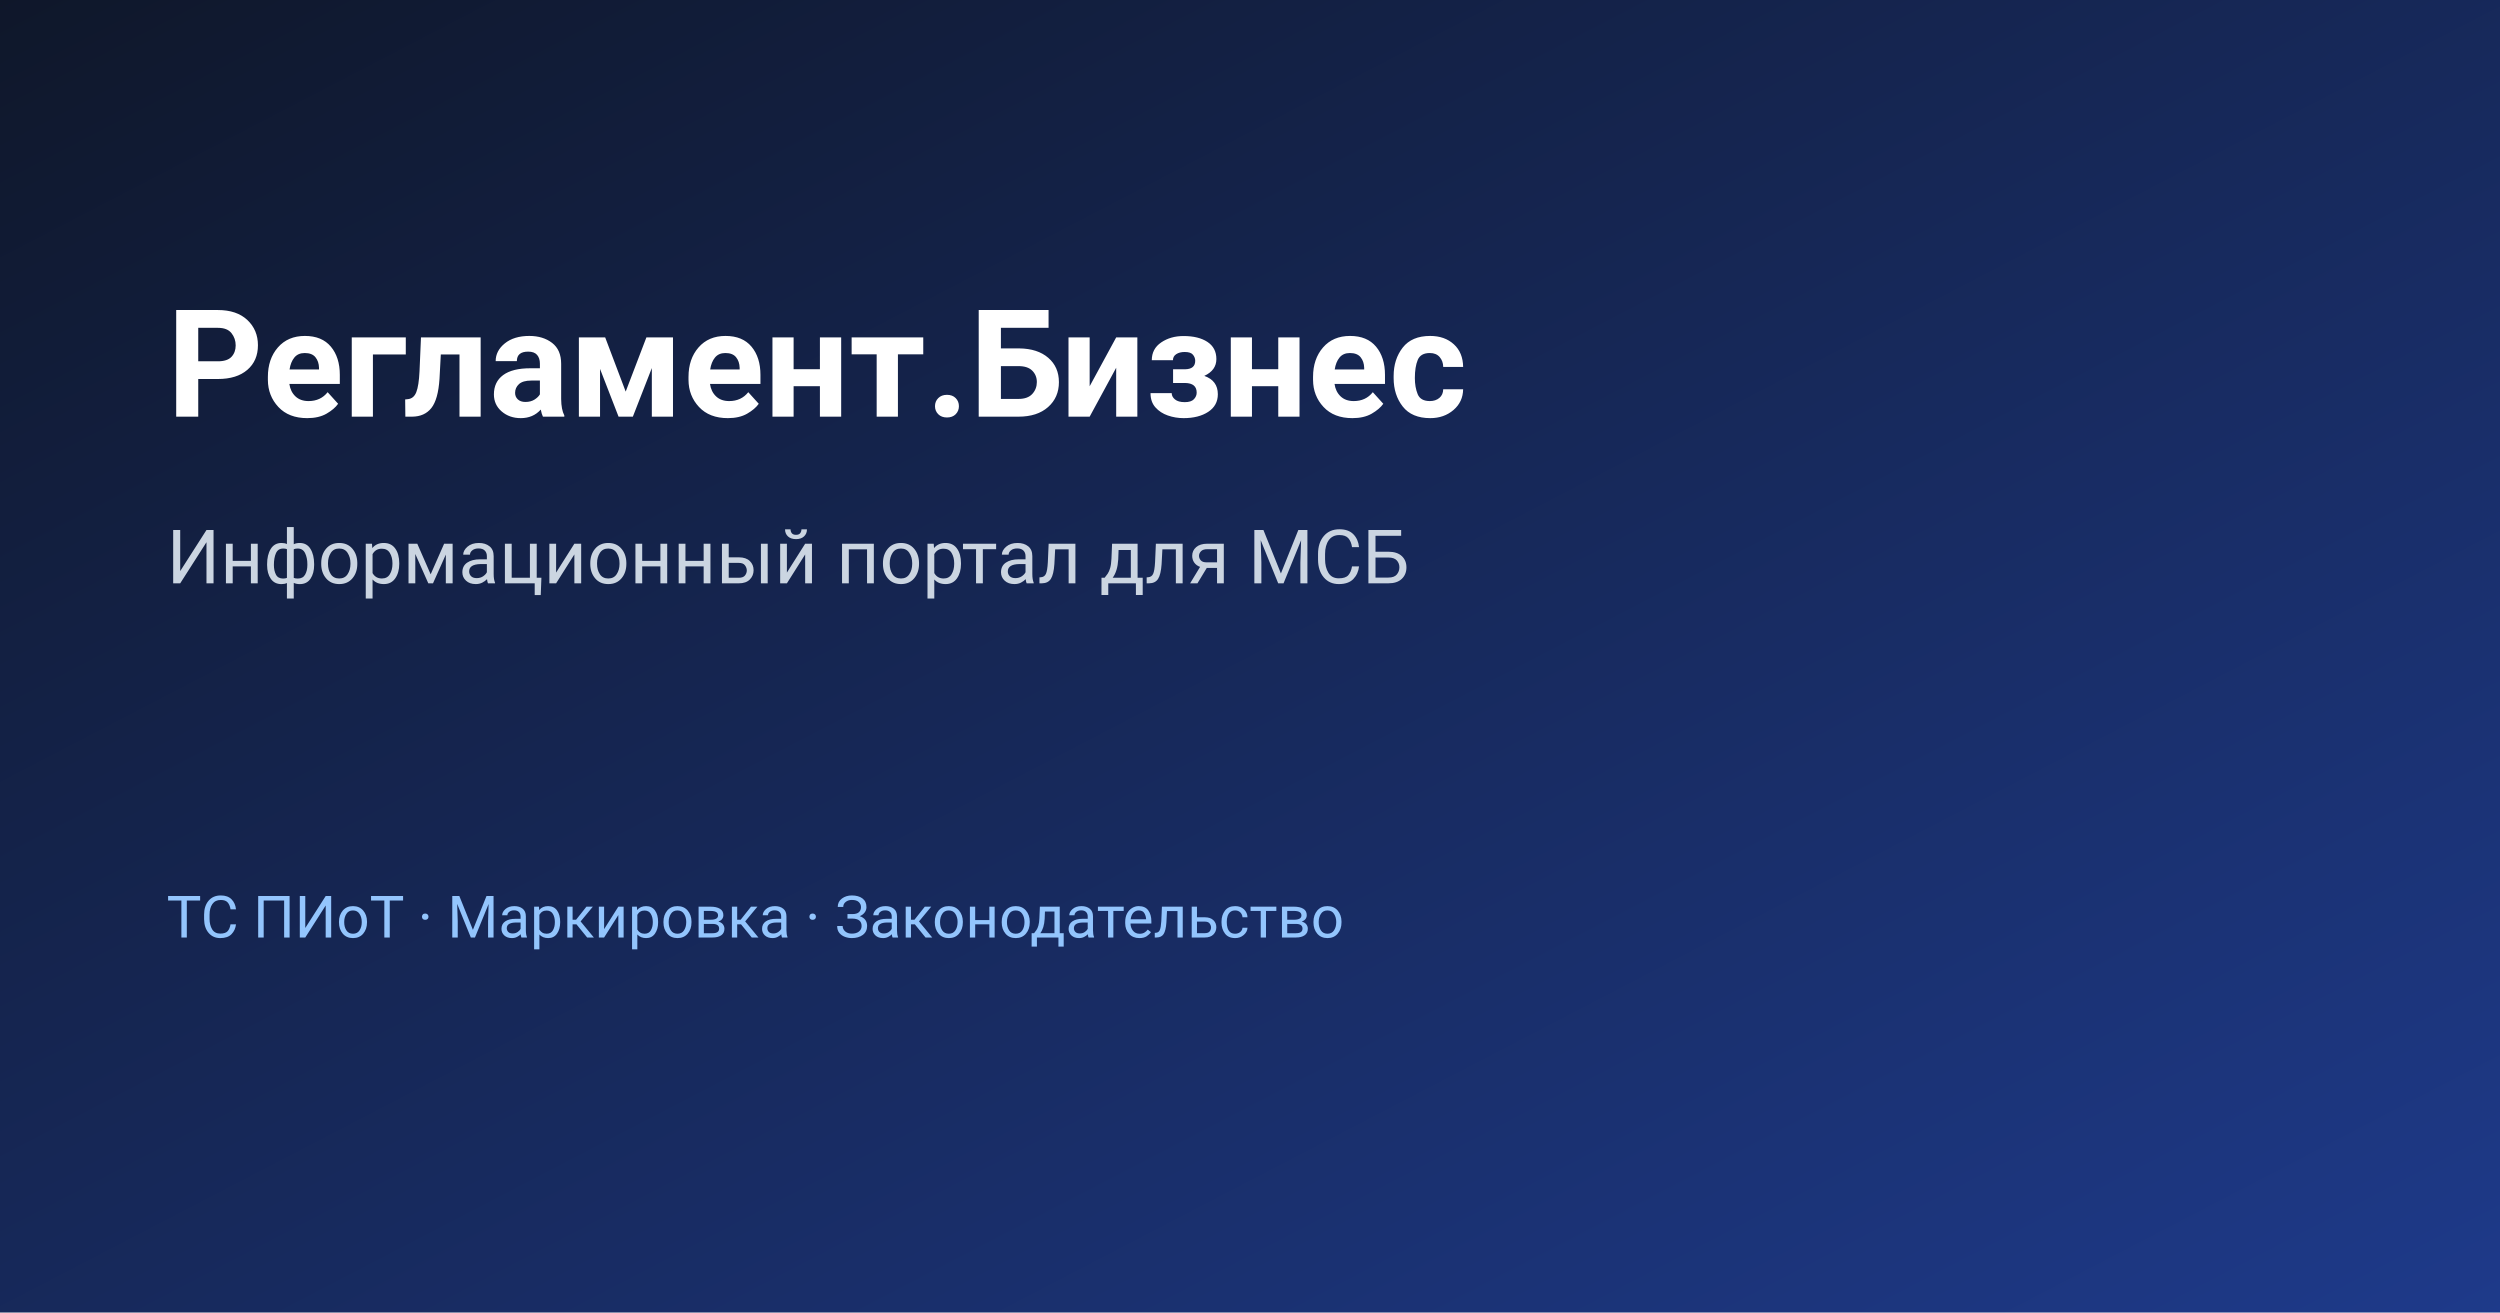
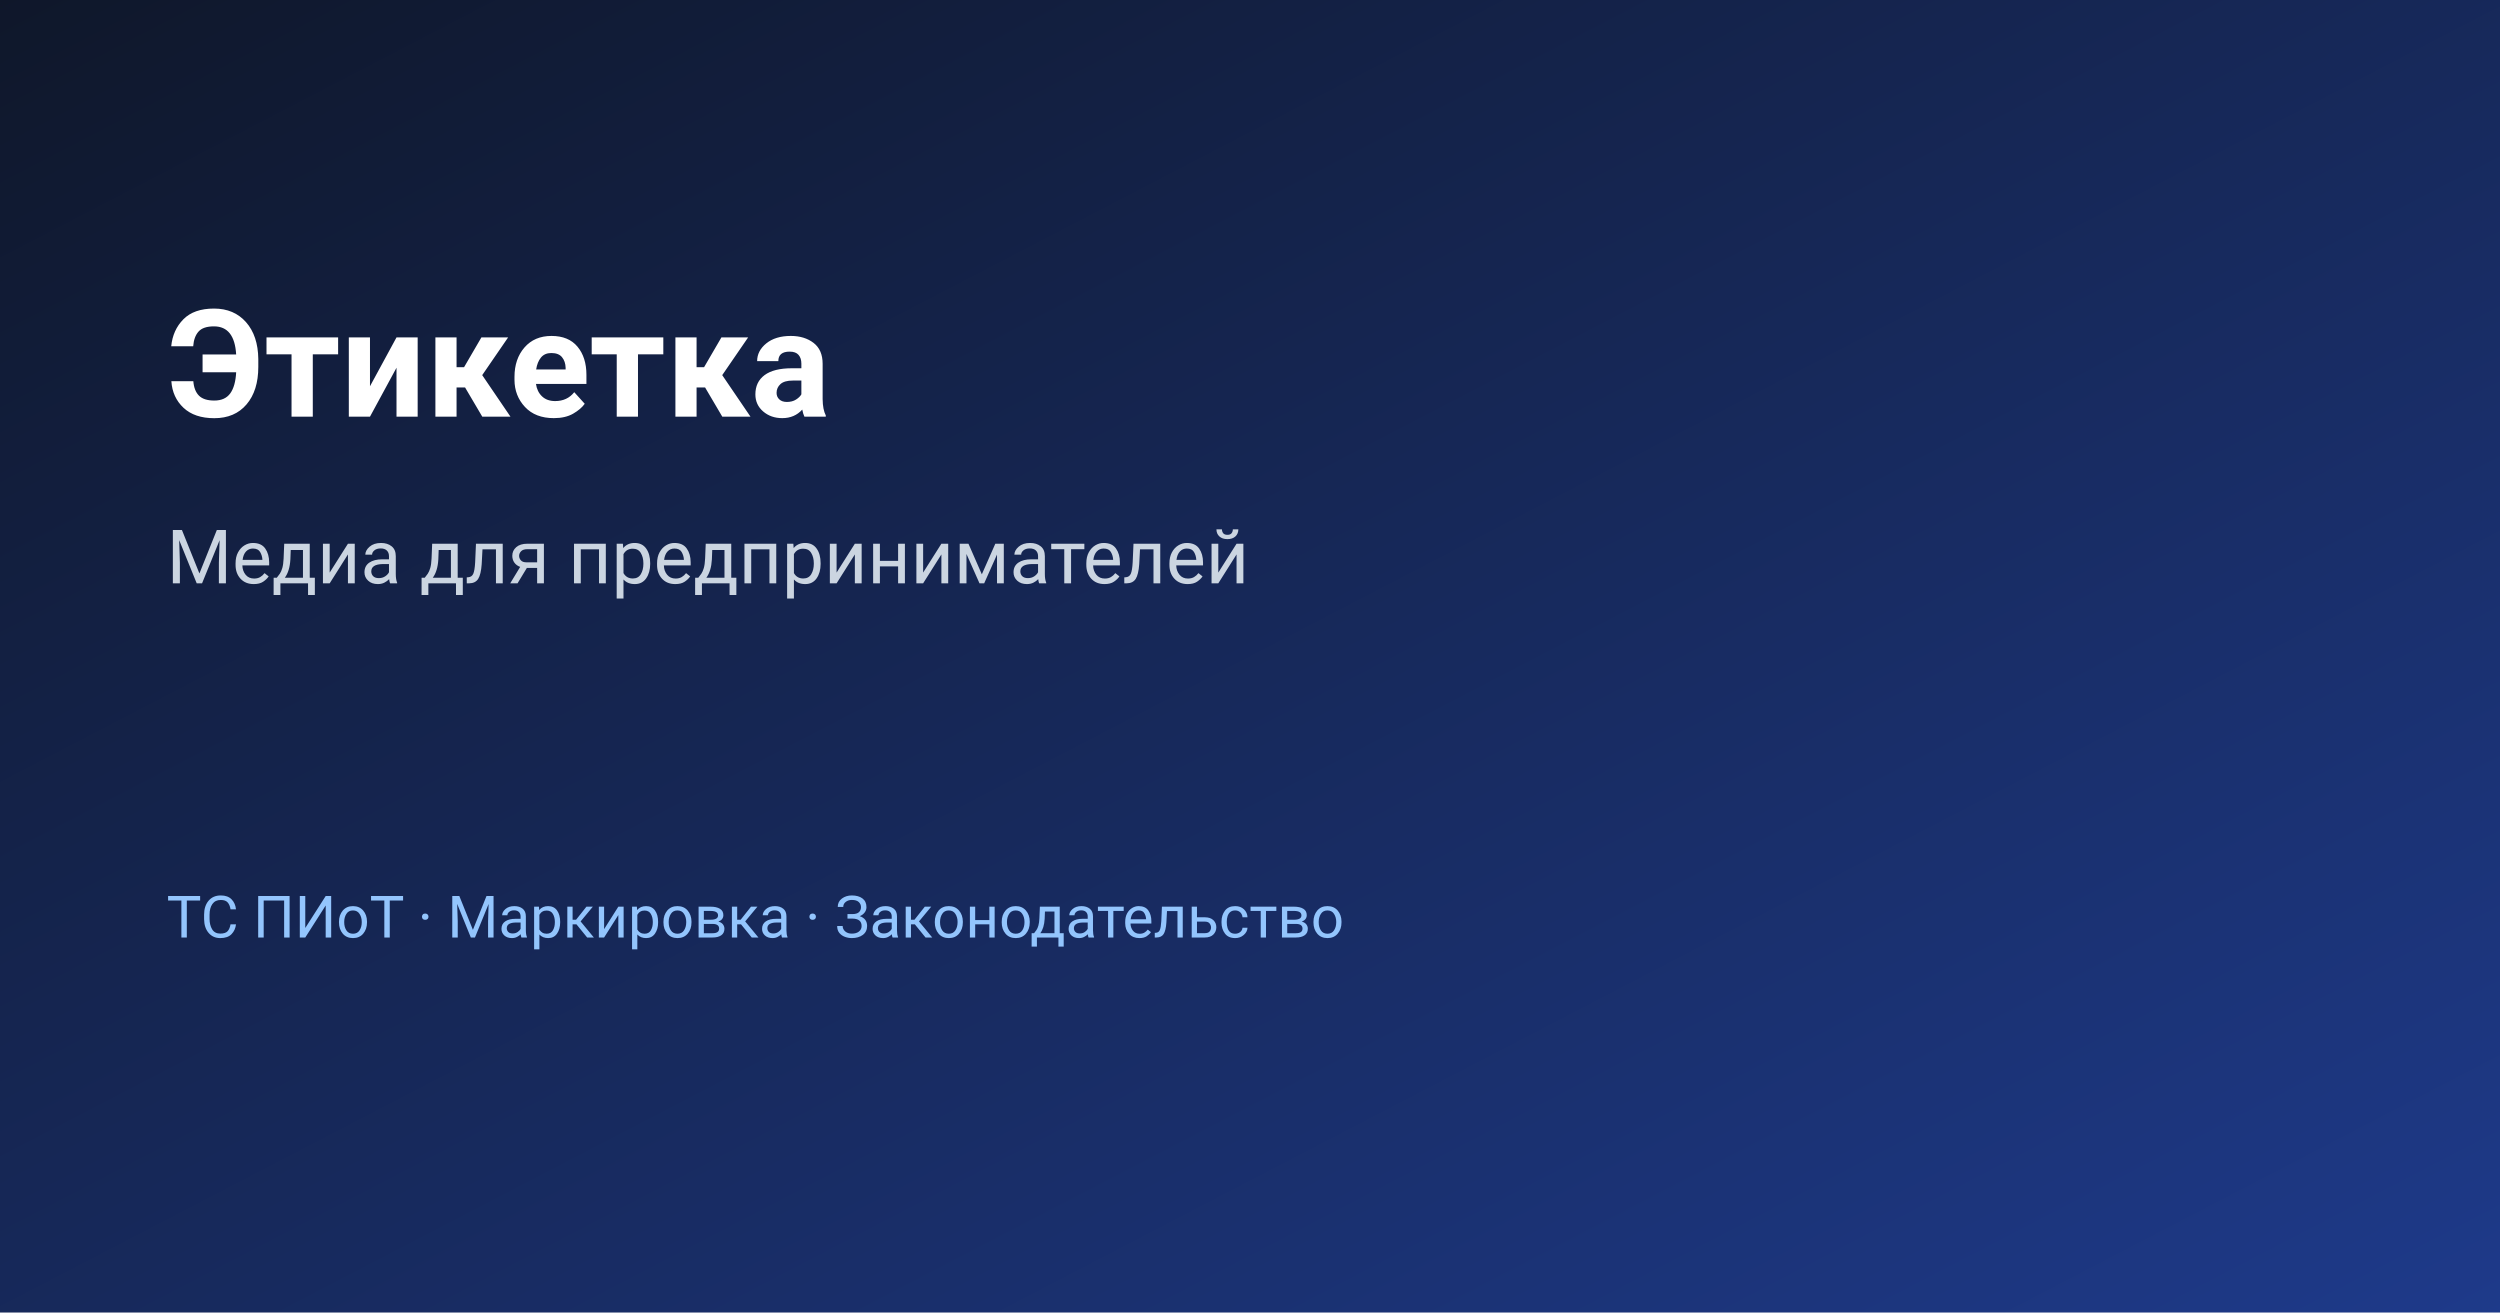
<svg xmlns="http://www.w3.org/2000/svg" viewBox="0 0 1200 630">
  <defs>
    <linearGradient id="bg" x1="0" y1="0" x2="1" y2="1">
      <stop offset="0%" stop-color="#0f172a" />
      <stop offset="100%" stop-color="#1e3a8a" />
    </linearGradient>
  </defs>
  <rect width="1200" height="630" fill="url(#bg)" />
  <g font-family="-apple-system, Segoe UI, Roboto, Arial" fill="#ffffff">
-     <text x="80" y="200" font-size="72" font-weight="700">Регламент.Бизнес</text>
-     <text x="80" y="280" font-size="36" fill="#cbd5e1">Информационный портал для МСБ</text>
+     <text x="80" y="200" font-size="72" font-weight="700">Этикетка</text>
+     <text x="80" y="280" font-size="36" fill="#cbd5e1">Медиа для предпринимателей</text>
    <text x="80" y="450" font-size="28" fill="#93c5fd">ТС ПИоТ · Маркировка · Законодательство</text>
  </g>
</svg>
